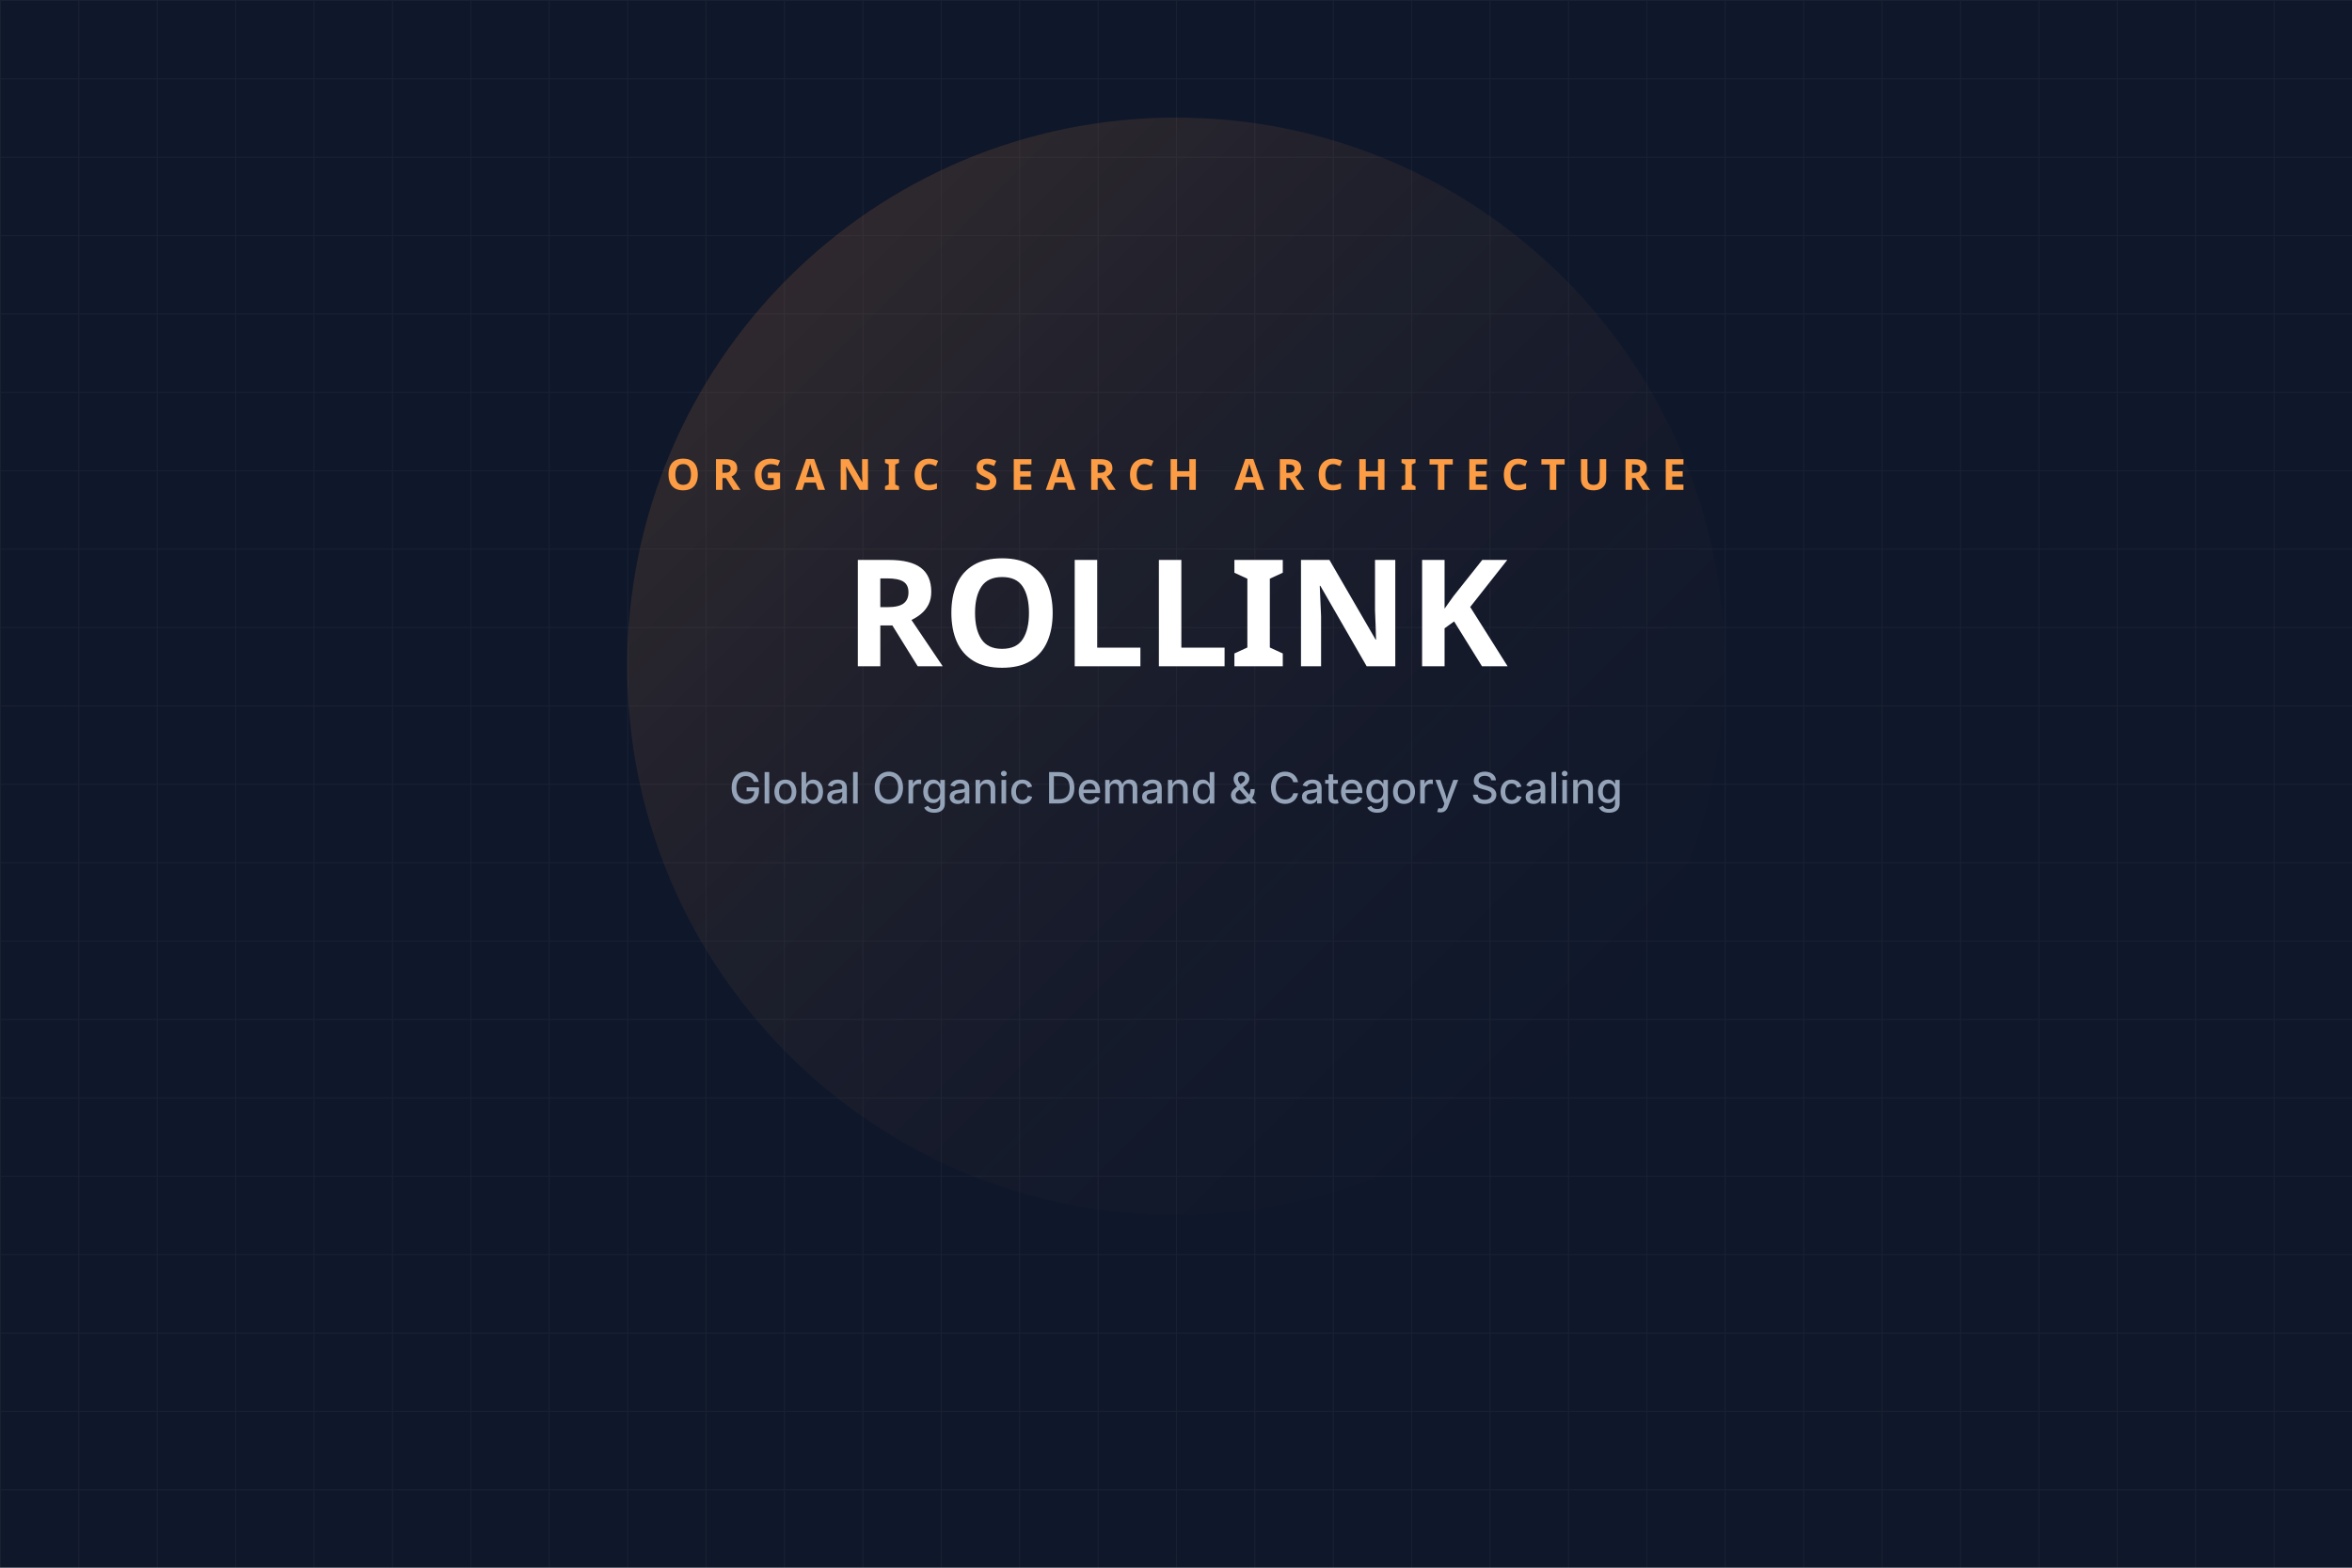
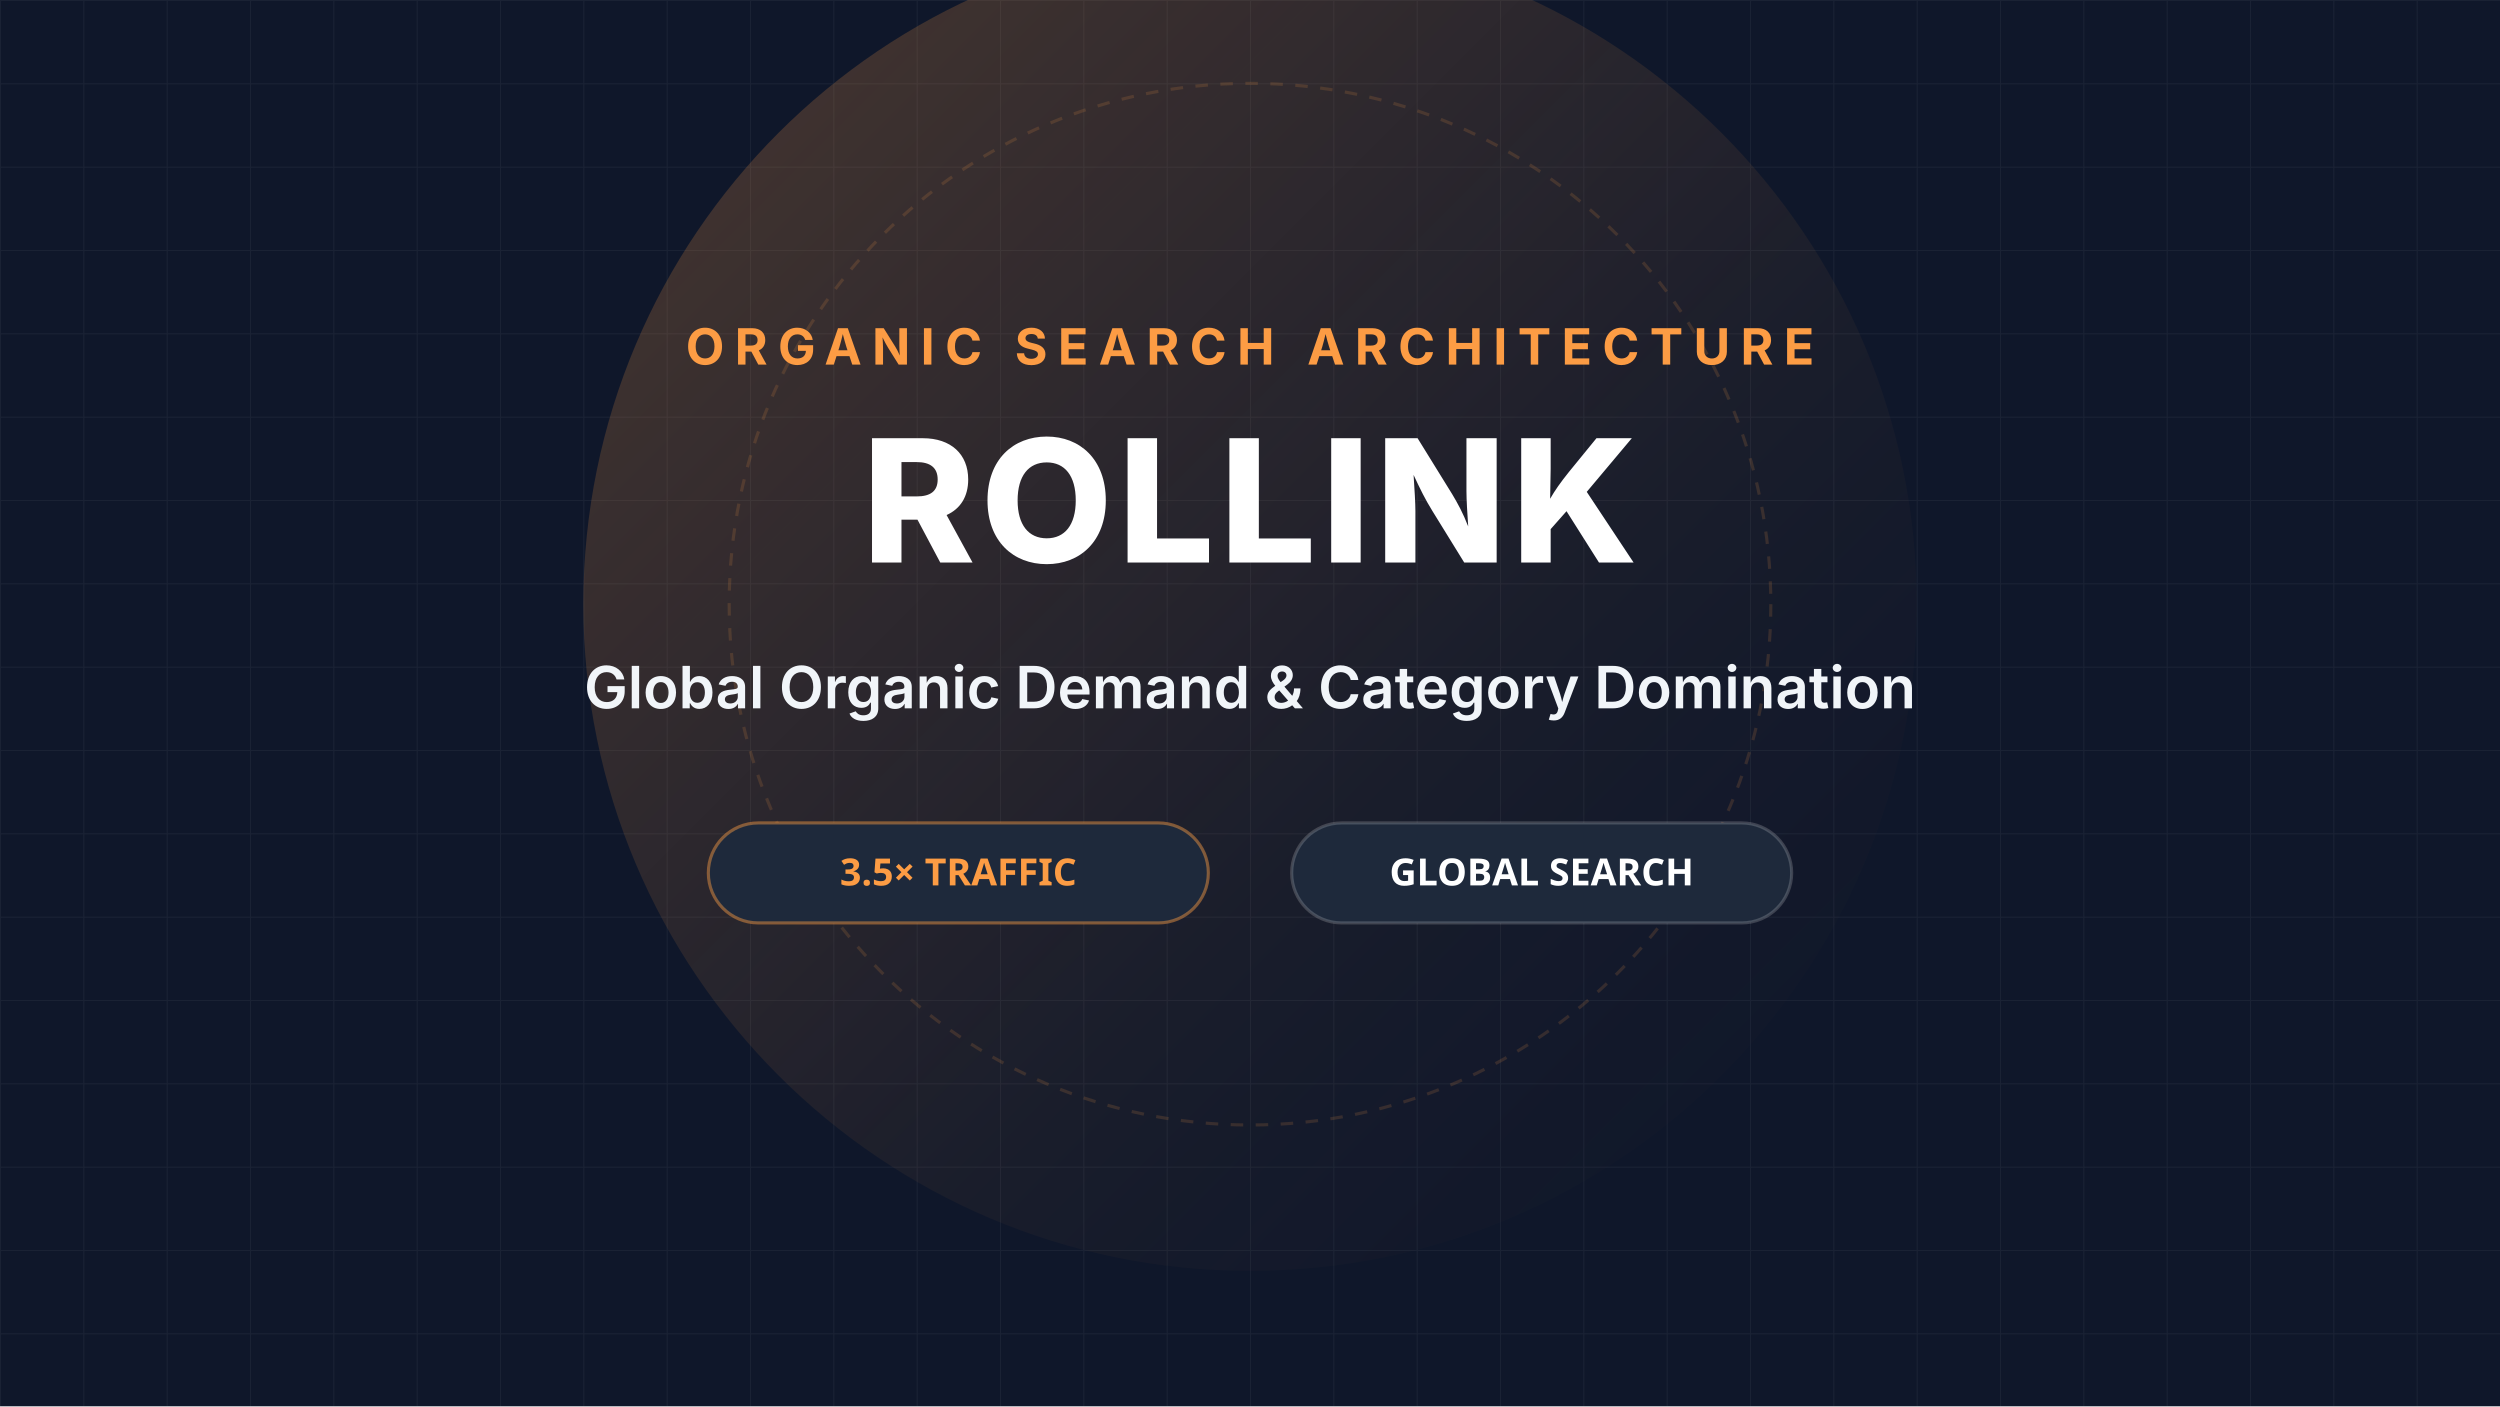
- <svg xmlns="http://www.w3.org/2000/svg" viewBox="0 0 1200 800" width="100%" height="100%">
-   <rect width="1200" height="800" fill="#0F172A" />
+ <svg xmlns="http://www.w3.org/2000/svg" viewBox="0 0 1200 675" width="100%" height="100%">
  <defs>
-     <pattern id="grid" width="40" height="40" patternUnits="userSpaceOnUse">
-       <path d="M 40 0 L 0 0 0 40" fill="none" stroke="rgba(255, 255, 255, 0.04)" stroke-width="1" />
+     <pattern id="rollink-grid" width="40" height="40" patternUnits="userSpaceOnUse">
+       <path d="M 40 0 L 0 0 0 40" fill="none" stroke="rgba(255, 255, 255, 0.05)" stroke-width="1" />
    </pattern>
    <linearGradient id="brand-grad-rollink" x1="0%" y1="0%" x2="100%" y2="100%">
-       <stop offset="0%" stop-color="#FC9C44" stop-opacity="0.18" />
+       <stop offset="0%" stop-color="#FC9C44" stop-opacity="0.25" />
+       <stop offset="60%" stop-color="#FC9C44" stop-opacity="0.05" />
      <stop offset="100%" stop-color="#0F172A" stop-opacity="0" />
    </linearGradient>
  </defs>
-   <rect width="1200" height="800" fill="url(#grid)" />
-   <circle cx="600" cy="340" r="280" fill="url(#brand-grad-rollink)" />
-   <text x="600" y="250" font-family="'Space Grotesk', sans-serif" font-size="22" fill="#FC9C44" font-weight="bold" letter-spacing="6" text-anchor="middle">ORGANIC SEARCH ARCHITECTURE</text>
-   <text x="600" y="340" font-family="'Space Grotesk', sans-serif" font-size="76" fill="#FFFFFF" font-weight="bold" text-anchor="middle">ROLLINK</text>
-   <text x="600" y="410" font-family="'Inter', sans-serif" font-size="22" fill="#94A3B8" font-weight="500" text-anchor="middle">Global Organic Demand &amp; Category Scaling</text>
+   <rect width="1200" height="675" fill="#0F172A" />
+   <rect width="1200" height="675" fill="url(#rollink-grid)" />
+   <circle cx="600" cy="290" r="320" fill="url(#brand-grad-rollink)" />
+   <circle cx="600" cy="290" r="250" fill="none" stroke="rgba(252, 156, 68, 0.15)" stroke-width="1.5" stroke-dasharray="6 6" />
+   <text x="600" y="175" font-family="'Space Grotesk', -apple-system, sans-serif" font-size="24" fill="#FC9C44" font-weight="700" letter-spacing="5" text-anchor="middle">ORGANIC SEARCH ARCHITECTURE</text>
+   <text x="600" y="270" font-family="'Space Grotesk', -apple-system, sans-serif" font-size="82" fill="#FFFFFF" font-weight="800" letter-spacing="2.5" text-anchor="middle">ROLLINK</text>
+   <text x="600" y="340" font-family="'Inter', -apple-system, sans-serif" font-size="28" fill="#F1F5F9" font-weight="600" text-anchor="middle">Global Organic Demand &amp; Category Domination</text>
+   <g transform="translate(340, 395)">
+     <rect x="0" y="0" width="240" height="48" rx="24" fill="#1E293B" stroke="rgba(252, 156, 68, 0.45)" stroke-width="1.5" />
+     <text x="120" y="30" font-family="'Space Grotesk', sans-serif" font-size="18" fill="#FC9C44" font-weight="700" text-anchor="middle">3.5× TRAFFIC</text>
+     <rect x="280" y="0" width="240" height="48" rx="24" fill="#1E293B" stroke="rgba(255, 255, 255, 0.18)" stroke-width="1.5" />
+     <text x="400" y="30" font-family="'Space Grotesk', sans-serif" font-size="18" fill="#FFFFFF" font-weight="700" text-anchor="middle">GLOBAL SEARCH</text>
+   </g>
</svg>
